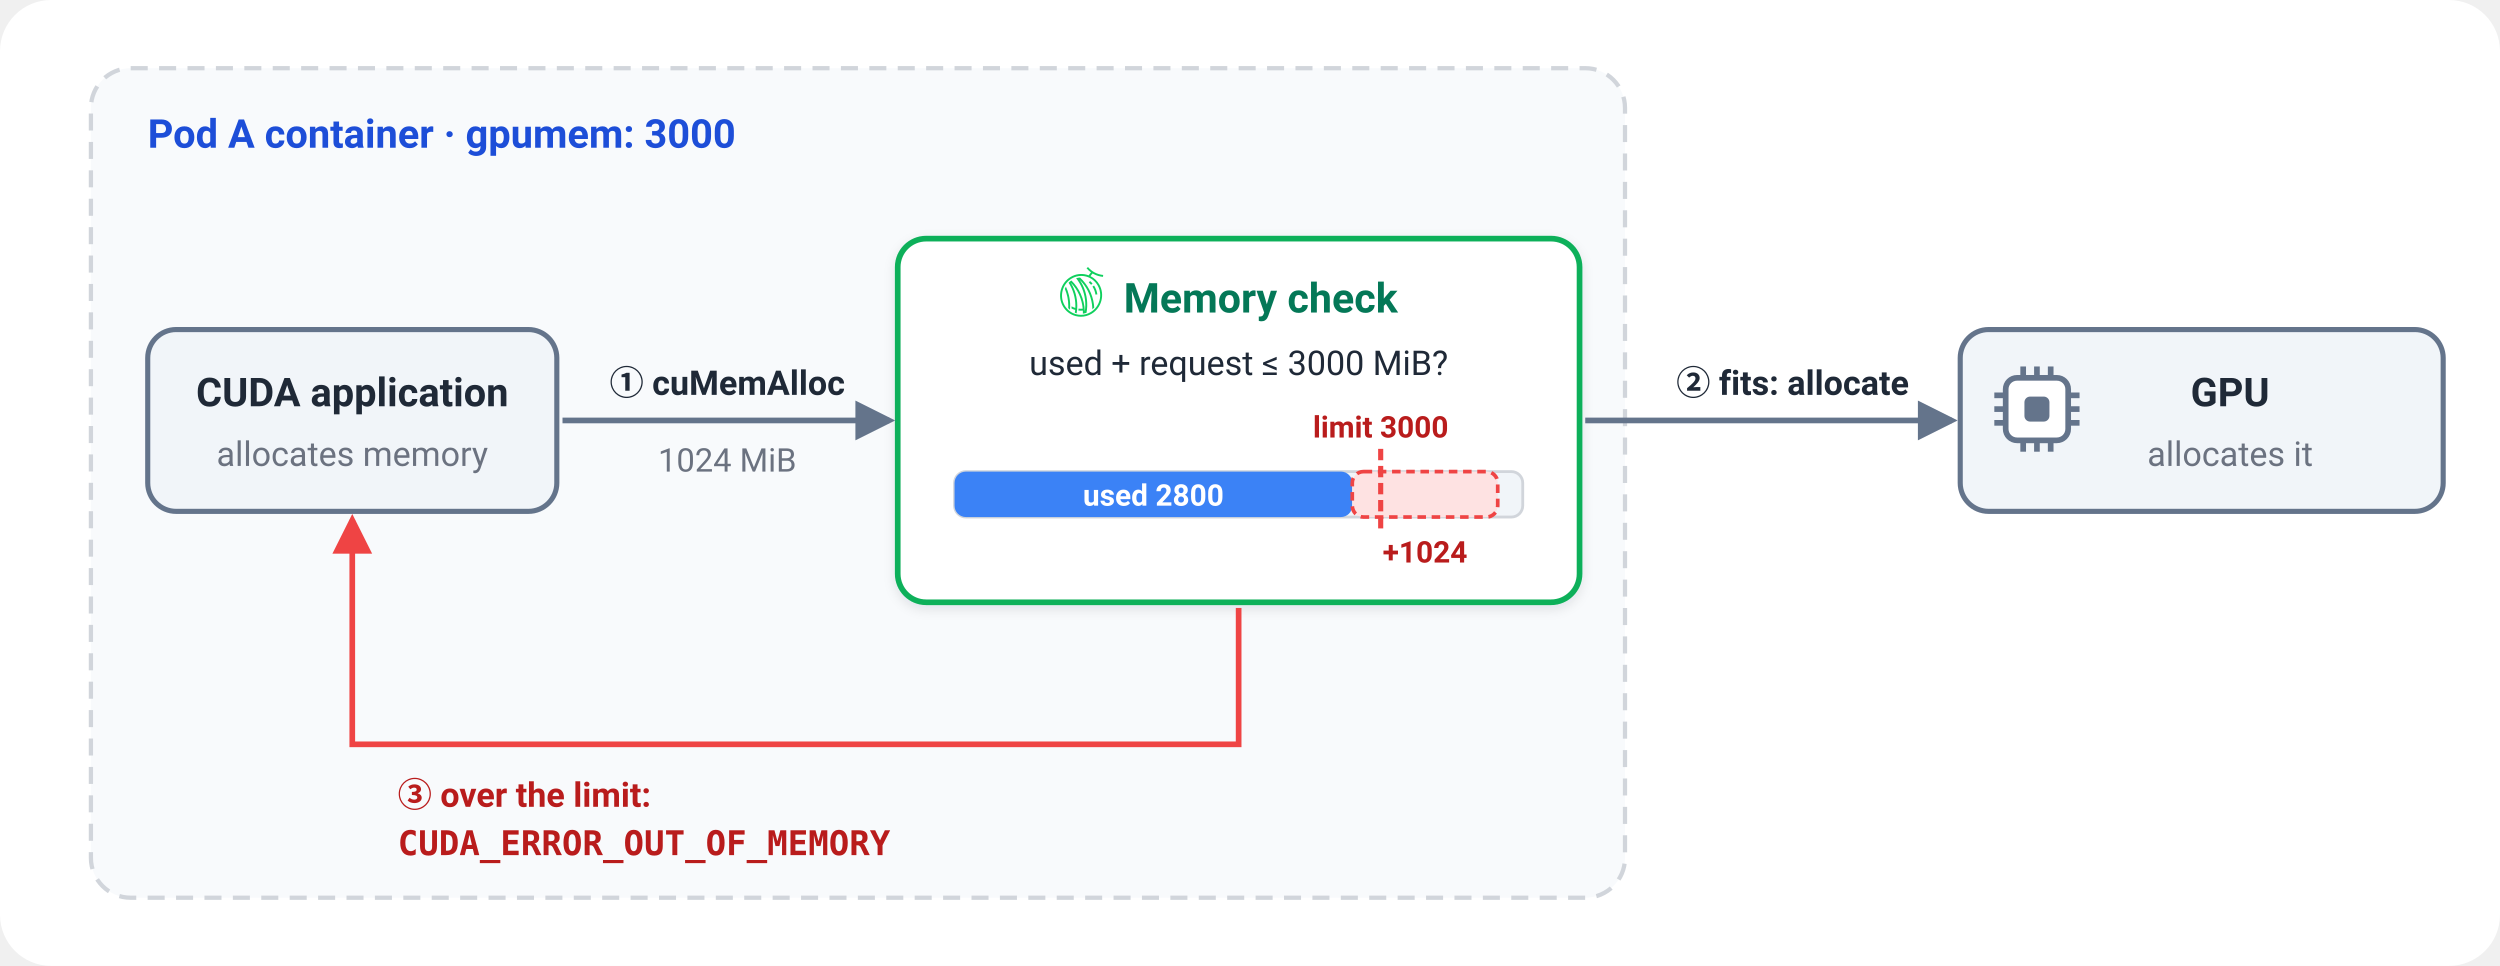
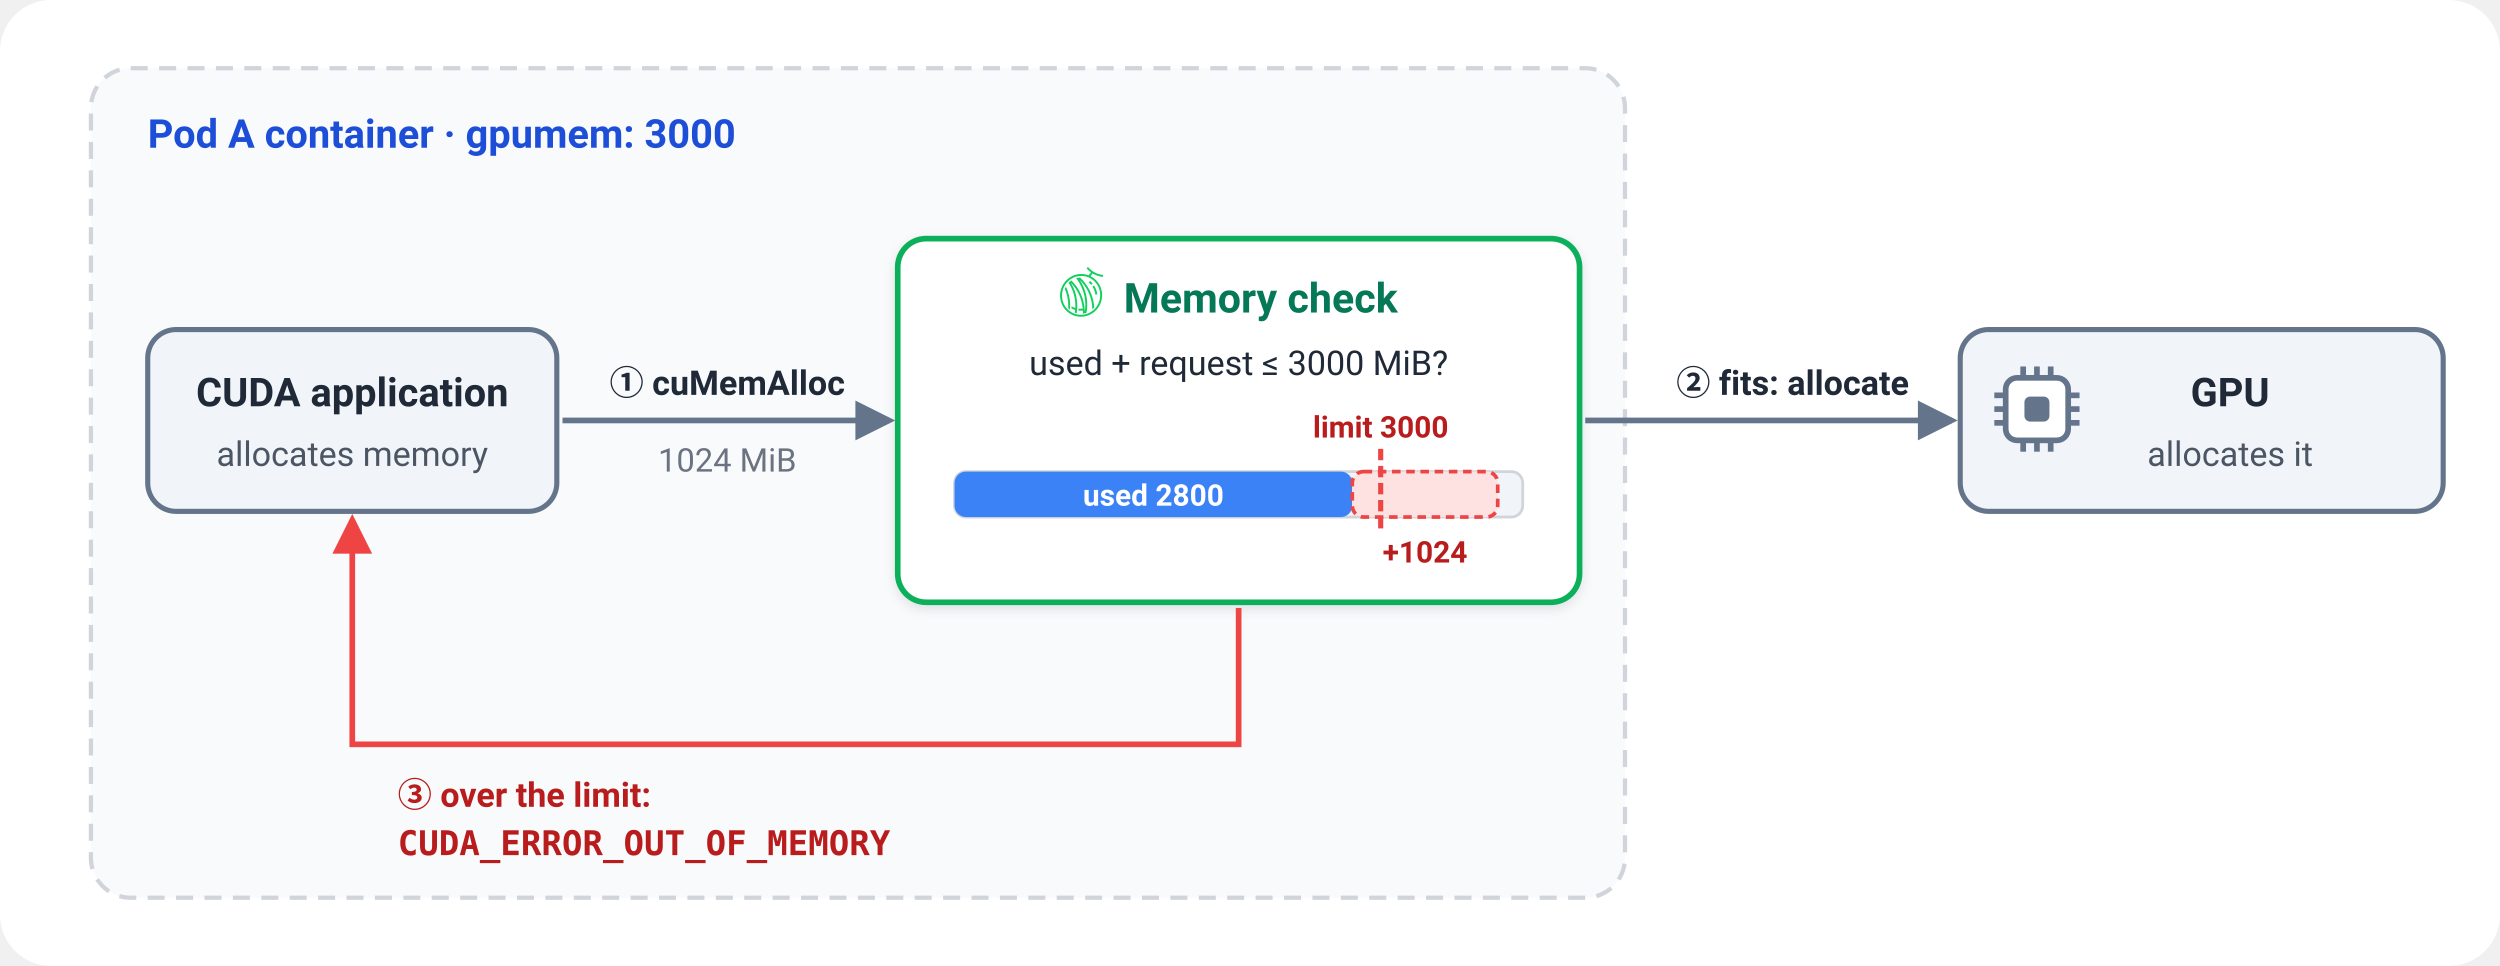
<svg xmlns="http://www.w3.org/2000/svg" viewBox="0 0 880 340" width="880" height="340" role="img">
  <defs>
    <pattern id="hatch" width="8" height="8" patternUnits="userSpaceOnUse" patternTransform="rotate(45)">
      <rect width="8" height="8" fill="#F3F4F6" />
      <line x1="0" y1="0" x2="0" y2="8" stroke="#D1D5DB" stroke-width="3" />
    </pattern>
    <marker id="arrow" viewBox="0 0 10 10" refX="8.5" refY="5" markerWidth="7" markerHeight="7" orient="auto-start-reverse">
      <path d="M0,0 L10,5 L0,10 z" fill="#64748B" />
    </marker>
    <marker id="arrowG" viewBox="0 0 10 10" refX="8.5" refY="5" markerWidth="7" markerHeight="7" orient="auto-start-reverse">
      <path d="M0,0 L10,5 L0,10 z" fill="#10B05A" />
    </marker>
    <marker id="arrowR" viewBox="0 0 10 10" refX="8.5" refY="5" markerWidth="7" markerHeight="7" orient="auto-start-reverse">
      <path d="M0,0 L10,5 L0,10 z" fill="#EF4444" />
    </marker>
    <filter id="shadow" x="-10%" y="-10%" width="120%" height="130%">
      <feDropShadow dx="0" dy="1.5" stdDeviation="2" flood-color="#0F172A" flood-opacity="0.10" />
    </filter>
  </defs>
  <rect x="0" y="0" width="880" height="340" rx="18" fill="#FFFFFF" />
  <rect x="32" y="24" width="540" height="292" rx="14" fill="#F8FAFC" stroke="#D1D5DB" stroke-width="1.5" stroke-dasharray="6 4" />
  <text x="52" y="52" font-family="-apple-system, BlinkMacSystemFont, 'Segoe UI', Roboto, 'Helvetica Neue', Arial, 'PingFang SC', 'Hiragino Sans GB', 'Noto Sans CJK SC', 'Microsoft YaHei', sans-serif" font-size="14" font-weight="700" fill="#1D4ED8" text-anchor="start">Pod A container · gpumem: 3000</text>
  <rect x="52" y="116" width="144" height="64" rx="10" fill="#F1F5F9" stroke="#64748B" stroke-width="1.8" />
  <text x="124" y="143" font-family="-apple-system, BlinkMacSystemFont, 'Segoe UI', Roboto, 'Helvetica Neue', Arial, 'PingFang SC', 'Hiragino Sans GB', 'Noto Sans CJK SC', 'Microsoft YaHei', sans-serif" font-size="14" font-weight="700" fill="#1F2937" text-anchor="middle">CUDA application</text>
-   <text x="124" y="164" font-family="-apple-system, BlinkMacSystemFont, 'Segoe UI', Roboto, 'Helvetica Neue', Arial, 'PingFang SC', 'Hiragino Sans GB', 'Noto Sans CJK SC', 'Microsoft YaHei', sans-serif" font-size="12" font-weight="400" fill="#6B7280" text-anchor="middle">allocates memory</text>
+   <text x="124" y="164" font-family="-apple-system, BlinkMacSystemFont, 'Segoe UI', Roboto, 'Helvetica Neue', Arial, 'PingFang SC', 'Hiragino Sans GB', 'Noto Sans CJK SC', 'Microsoft YaHei', sans-serif" font-size="12" font-weight="400" fill="#4B5563" text-anchor="middle">allocates memory</text>
  <rect x="316" y="84" width="240" height="128" rx="10" fill="#fff" stroke="#10B05A" stroke-width="2" filter="url(#shadow)" />
  <g transform="translate(372.05 94.0) scale(0.03418)">
    <path d="M319.9 0C339.2 22.9 362.4 41.6 388.8 55.6C416 70 445.3 78.6 476 81.4L474.2 101.1C440.9 98.1 409 88.7 379.5 73.1C375.3 70.9 371.3 68.6 367.2 66.2C359 74.7 351.7 83.9 345.1 93.7C383.2 112.5 414.9 142.5 436.5 180.6C465.2 231.3 472.6 290.6 457.4 347.4C442.2 404.2 406.2 451.9 356.1 481.6C322.3 501.7 284.7 511.9 246.7 511.9C228.3 511.9 209.8 509.5 191.6 504.6C135.8 489.7 89.2 453.5 60.5 402.7C31.9 352 24.4 292.7 39.6 235.9C54.8 179 90.8 131.4 140.9 101.6C191.1 71.8 249.5 63.7 305.4 78.6C312.6 80.5 319.7 82.8 326.7 85.5C333.7 74.7 341.6 64.5 350.4 55C333.5 42.9 318.2 28.7 304.6 12.6L319.9 0ZM250.5 91.3C216 91.3 181.9 100.6 151.2 118.8C105.5 145.8 72.8 189.3 58.9 241.1C45 292.9 51.8 346.9 77.9 393.1C103.9 439.2 146.2 472 196.8 485.5C213.3 489.9 230 492.1 246.7 492.1C281.2 492.1 315.3 482.8 346 464.6C391.7 437.6 424.4 394.1 438.3 342.3C452.2 290.5 445.4 236.5 419.3 190.3C393.3 144.2 351 111.4 300.4 97.9C283.9 93.5 267.2 91.3 250.5 91.3ZM237.8 108C315.5 179.8 365.8 275.7 380.5 381.6C382 392.4 383.2 404.7 383.9 417.1C378 423.9 371.7 430.2 364.9 436.1C364.4 418.3 363 399.8 360.8 384.3C347.3 287.6 302.9 199.6 234.2 132C274.5 192.1 300 260.8 308.6 333.8C314.1 380 312.6 426.1 304.2 471.2C292.1 475.4 279.5 478.4 266.7 480C266.8 475.6 266.9 471.2 266.9 466.8C266.9 460.6 266.8 454.4 266.5 448.3C259.3 449 252.1 449.4 244.9 449.4C236.8 449.4 228.7 448.9 220.6 448C221.3 441.4 221.8 434.8 222.2 428.2C236.5 429.9 250.9 430 265.2 428.5C260.9 378.7 248.3 330.5 227.5 284.8C206.3 238.2 177.6 196.3 141.9 159.9C186.1 231.9 209.4 314.2 209.4 399.6C209.4 425.4 207.2 451.1 203 476.3C201.6 476 200.2 475.6 198.8 475.2C193.7 473.8 188.7 472.3 183.9 470.5C185.5 460.9 186.7 451.1 187.6 441.4C174.4 437.7 161.7 432.8 149.6 426.7C150 419.3 150.3 412 150.4 404.6C162.6 411.5 175.5 417 189.1 421.1C189.4 413.9 189.6 406.7 189.6 399.5C189.6 314.4 165.5 232.6 119.7 161.7C128.5 152.9 138.1 145.1 148.4 138.3C189.2 178.1 221.8 224.5 245.5 276.5C271.4 333.3 285.2 393.8 286.5 456.5C292.8 416.9 293.6 376.5 288.8 336.1C279.2 254.8 247.7 178.9 197.3 115.3C210.6 111.4 224.1 108.9 237.8 108ZM92.2 201.5C105.2 229.3 115.5 258.4 122.8 288.2C131.6 324.2 136 361.4 136 398.8C136 412.6 135.4 426.4 134.2 440.1C127.7 434.7 121.6 428.9 115.9 422.6C116.3 414.7 116.5 406.7 116.5 398.8C116.5 338.9 104.3 279.3 81.1 224.7C84.4 216.6 88.1 208.8 92.2 201.5ZM382 190.5C399.8 217.6 411.6 249.1 416 281.4L396.5 284C392.5 254.6 381.8 226 365.6 201.3L382 190.5ZM340.6 144C349.9 151.8 358.7 160.5 366.6 169.9L351.6 182.6C344.4 174.1 336.5 166.2 328 159.1L340.6 144Z" fill="#0FD05D" />
  </g>
  <text x="395.55" y="110" font-family="-apple-system, BlinkMacSystemFont, 'Segoe UI', Roboto, 'Helvetica Neue', Arial, 'PingFang SC', 'Hiragino Sans GB', 'Noto Sans CJK SC', 'Microsoft YaHei', sans-serif" font-size="14.5" font-weight="700" fill="#047857" text-anchor="start">Memory check</text>
  <text x="436.0" y="132" font-family="-apple-system, BlinkMacSystemFont, 'Segoe UI', Roboto, 'Helvetica Neue', Arial, 'PingFang SC', 'Hiragino Sans GB', 'Noto Sans CJK SC', 'Microsoft YaHei', sans-serif" font-size="12" font-weight="400" fill="#1F2937" text-anchor="middle">used + request ≤ 3000 MiB?</text>
  <rect x="336" y="166" width="200" height="16" rx="4" fill="#F1F5F9" stroke="#D1D5DB" stroke-width="1" />
  <rect x="336" y="166" width="140.0" height="16" rx="4" fill="#3B82F6" />
  <rect x="476.0" y="166" width="51.2" height="16" rx="4" fill="#FEE2E2" stroke="#EF4444" stroke-width="1.3" stroke-dasharray="3 2" />
  <line x1="486.0" y1="158" x2="486.0" y2="188" stroke="#EF4444" stroke-width="1.8" stroke-dasharray="4 2" />
  <text x="486.0" y="154" font-family="-apple-system, BlinkMacSystemFont, 'Segoe UI', Roboto, 'Helvetica Neue', Arial, 'PingFang SC', 'Hiragino Sans GB', 'Noto Sans CJK SC', 'Microsoft YaHei', sans-serif" font-size="10.5" font-weight="700" fill="#B91C1C" text-anchor="middle">limit 3000</text>
  <text x="406.0" y="178" font-family="-apple-system, BlinkMacSystemFont, 'Segoe UI', Roboto, 'Helvetica Neue', Arial, 'PingFang SC', 'Hiragino Sans GB', 'Noto Sans CJK SC', 'Microsoft YaHei', sans-serif" font-size="10.5" font-weight="700" fill="#fff" text-anchor="middle">used 2800</text>
  <text x="501.6" y="198" font-family="-apple-system, BlinkMacSystemFont, 'Segoe UI', Roboto, 'Helvetica Neue', Arial, 'PingFang SC', 'Hiragino Sans GB', 'Noto Sans CJK SC', 'Microsoft YaHei', sans-serif" font-size="10.5" font-weight="700" fill="#B91C1C" text-anchor="middle">+1024</text>
  <rect x="690" y="116" width="170" height="64" rx="10" fill="#F1F5F9" stroke="#64748B" stroke-width="1.8" />
  <line x1="712.16" y1="129" x2="712.16" y2="133" stroke="#64748B" stroke-width="2" />
  <line x1="712.16" y1="155" x2="712.16" y2="159" stroke="#64748B" stroke-width="2" />
  <line x1="702" y1="139.16" x2="706" y2="139.16" stroke="#64748B" stroke-width="2" />
  <line x1="728" y1="139.16" x2="732" y2="139.16" stroke="#64748B" stroke-width="2" />
  <line x1="717.0" y1="129" x2="717.0" y2="133" stroke="#64748B" stroke-width="2" />
  <line x1="717.0" y1="155" x2="717.0" y2="159" stroke="#64748B" stroke-width="2" />
  <line x1="702" y1="144.0" x2="706" y2="144.0" stroke="#64748B" stroke-width="2" />
  <line x1="728" y1="144.0" x2="732" y2="144.0" stroke="#64748B" stroke-width="2" />
  <line x1="721.84" y1="129" x2="721.84" y2="133" stroke="#64748B" stroke-width="2" />
  <line x1="721.84" y1="155" x2="721.84" y2="159" stroke="#64748B" stroke-width="2" />
  <line x1="702" y1="148.84" x2="706" y2="148.84" stroke="#64748B" stroke-width="2" />
  <line x1="728" y1="148.84" x2="732" y2="148.84" stroke="#64748B" stroke-width="2" />
  <rect x="706" y="133" width="22" height="22" rx="4" fill="#fff" stroke="#64748B" stroke-width="2" />
  <rect x="712.6" y="139.6" width="8.8" height="8.8" rx="2" fill="#64748B" />
  <text x="785" y="143" font-family="-apple-system, BlinkMacSystemFont, 'Segoe UI', Roboto, 'Helvetica Neue', Arial, 'PingFang SC', 'Hiragino Sans GB', 'Noto Sans CJK SC', 'Microsoft YaHei', sans-serif" font-size="14" font-weight="700" fill="#1F2937" text-anchor="middle">GPU</text>
-   <text x="785" y="164" font-family="-apple-system, BlinkMacSystemFont, 'Segoe UI', Roboto, 'Helvetica Neue', Arial, 'PingFang SC', 'Hiragino Sans GB', 'Noto Sans CJK SC', 'Microsoft YaHei', sans-serif" font-size="12" font-weight="400" fill="#6B7280" text-anchor="middle">allocates it</text>
+   <text x="785" y="164" font-family="-apple-system, BlinkMacSystemFont, 'Segoe UI', Roboto, 'Helvetica Neue', Arial, 'PingFang SC', 'Hiragino Sans GB', 'Noto Sans CJK SC', 'Microsoft YaHei', sans-serif" font-size="12" font-weight="400" fill="#4B5563" text-anchor="middle">allocates it</text>
  <line x1="198" y1="148" x2="313" y2="148" stroke="#64748B" stroke-width="2" marker-end="url(#arrow)" />
  <text x="256" y="139" font-family="-apple-system, BlinkMacSystemFont, 'Segoe UI', Roboto, 'Helvetica Neue', Arial, 'PingFang SC', 'Hiragino Sans GB', 'Noto Sans CJK SC', 'Microsoft YaHei', sans-serif" font-size="12" font-weight="600" fill="#1F2937" text-anchor="middle">① cuMemAlloc</text>
  <text x="256" y="166" font-family="-apple-system, BlinkMacSystemFont, 'Segoe UI', Roboto, 'Helvetica Neue', Arial, 'PingFang SC', 'Hiragino Sans GB', 'Noto Sans CJK SC', 'Microsoft YaHei', sans-serif" font-size="11.5" font-weight="400" fill="#6B7280" text-anchor="middle">1024 MiB</text>
  <line x1="558" y1="148" x2="687" y2="148" stroke="#64748B" stroke-width="2" marker-end="url(#arrow)" />
  <text x="631" y="139" font-family="-apple-system, BlinkMacSystemFont, 'Segoe UI', Roboto, 'Helvetica Neue', Arial, 'PingFang SC', 'Hiragino Sans GB', 'Noto Sans CJK SC', 'Microsoft YaHei', sans-serif" font-size="12" font-weight="600" fill="#1F2937" text-anchor="middle">② fits: allocate</text>
  <path d="M436.0 214 L436.0 262 L124 262 L124 183" fill="none" stroke="#EF4444" stroke-width="2" marker-end="url(#arrowR)" />
  <text x="140" y="284" font-family="-apple-system, BlinkMacSystemFont, 'Segoe UI', Roboto, 'Helvetica Neue', Arial, 'PingFang SC', 'Hiragino Sans GB', 'Noto Sans CJK SC', 'Microsoft YaHei', sans-serif" font-size="12" font-weight="700" fill="#B91C1C" text-anchor="start">③ over the limit:</text>
  <text x="140" y="301" font-family="ui-monospace, SFMono-Regular, Menlo, Consolas, monospace" font-size="12" font-weight="700" fill="#B91C1C" text-anchor="start">CUDA_ERROR_OUT_OF_MEMORY</text>
</svg>
